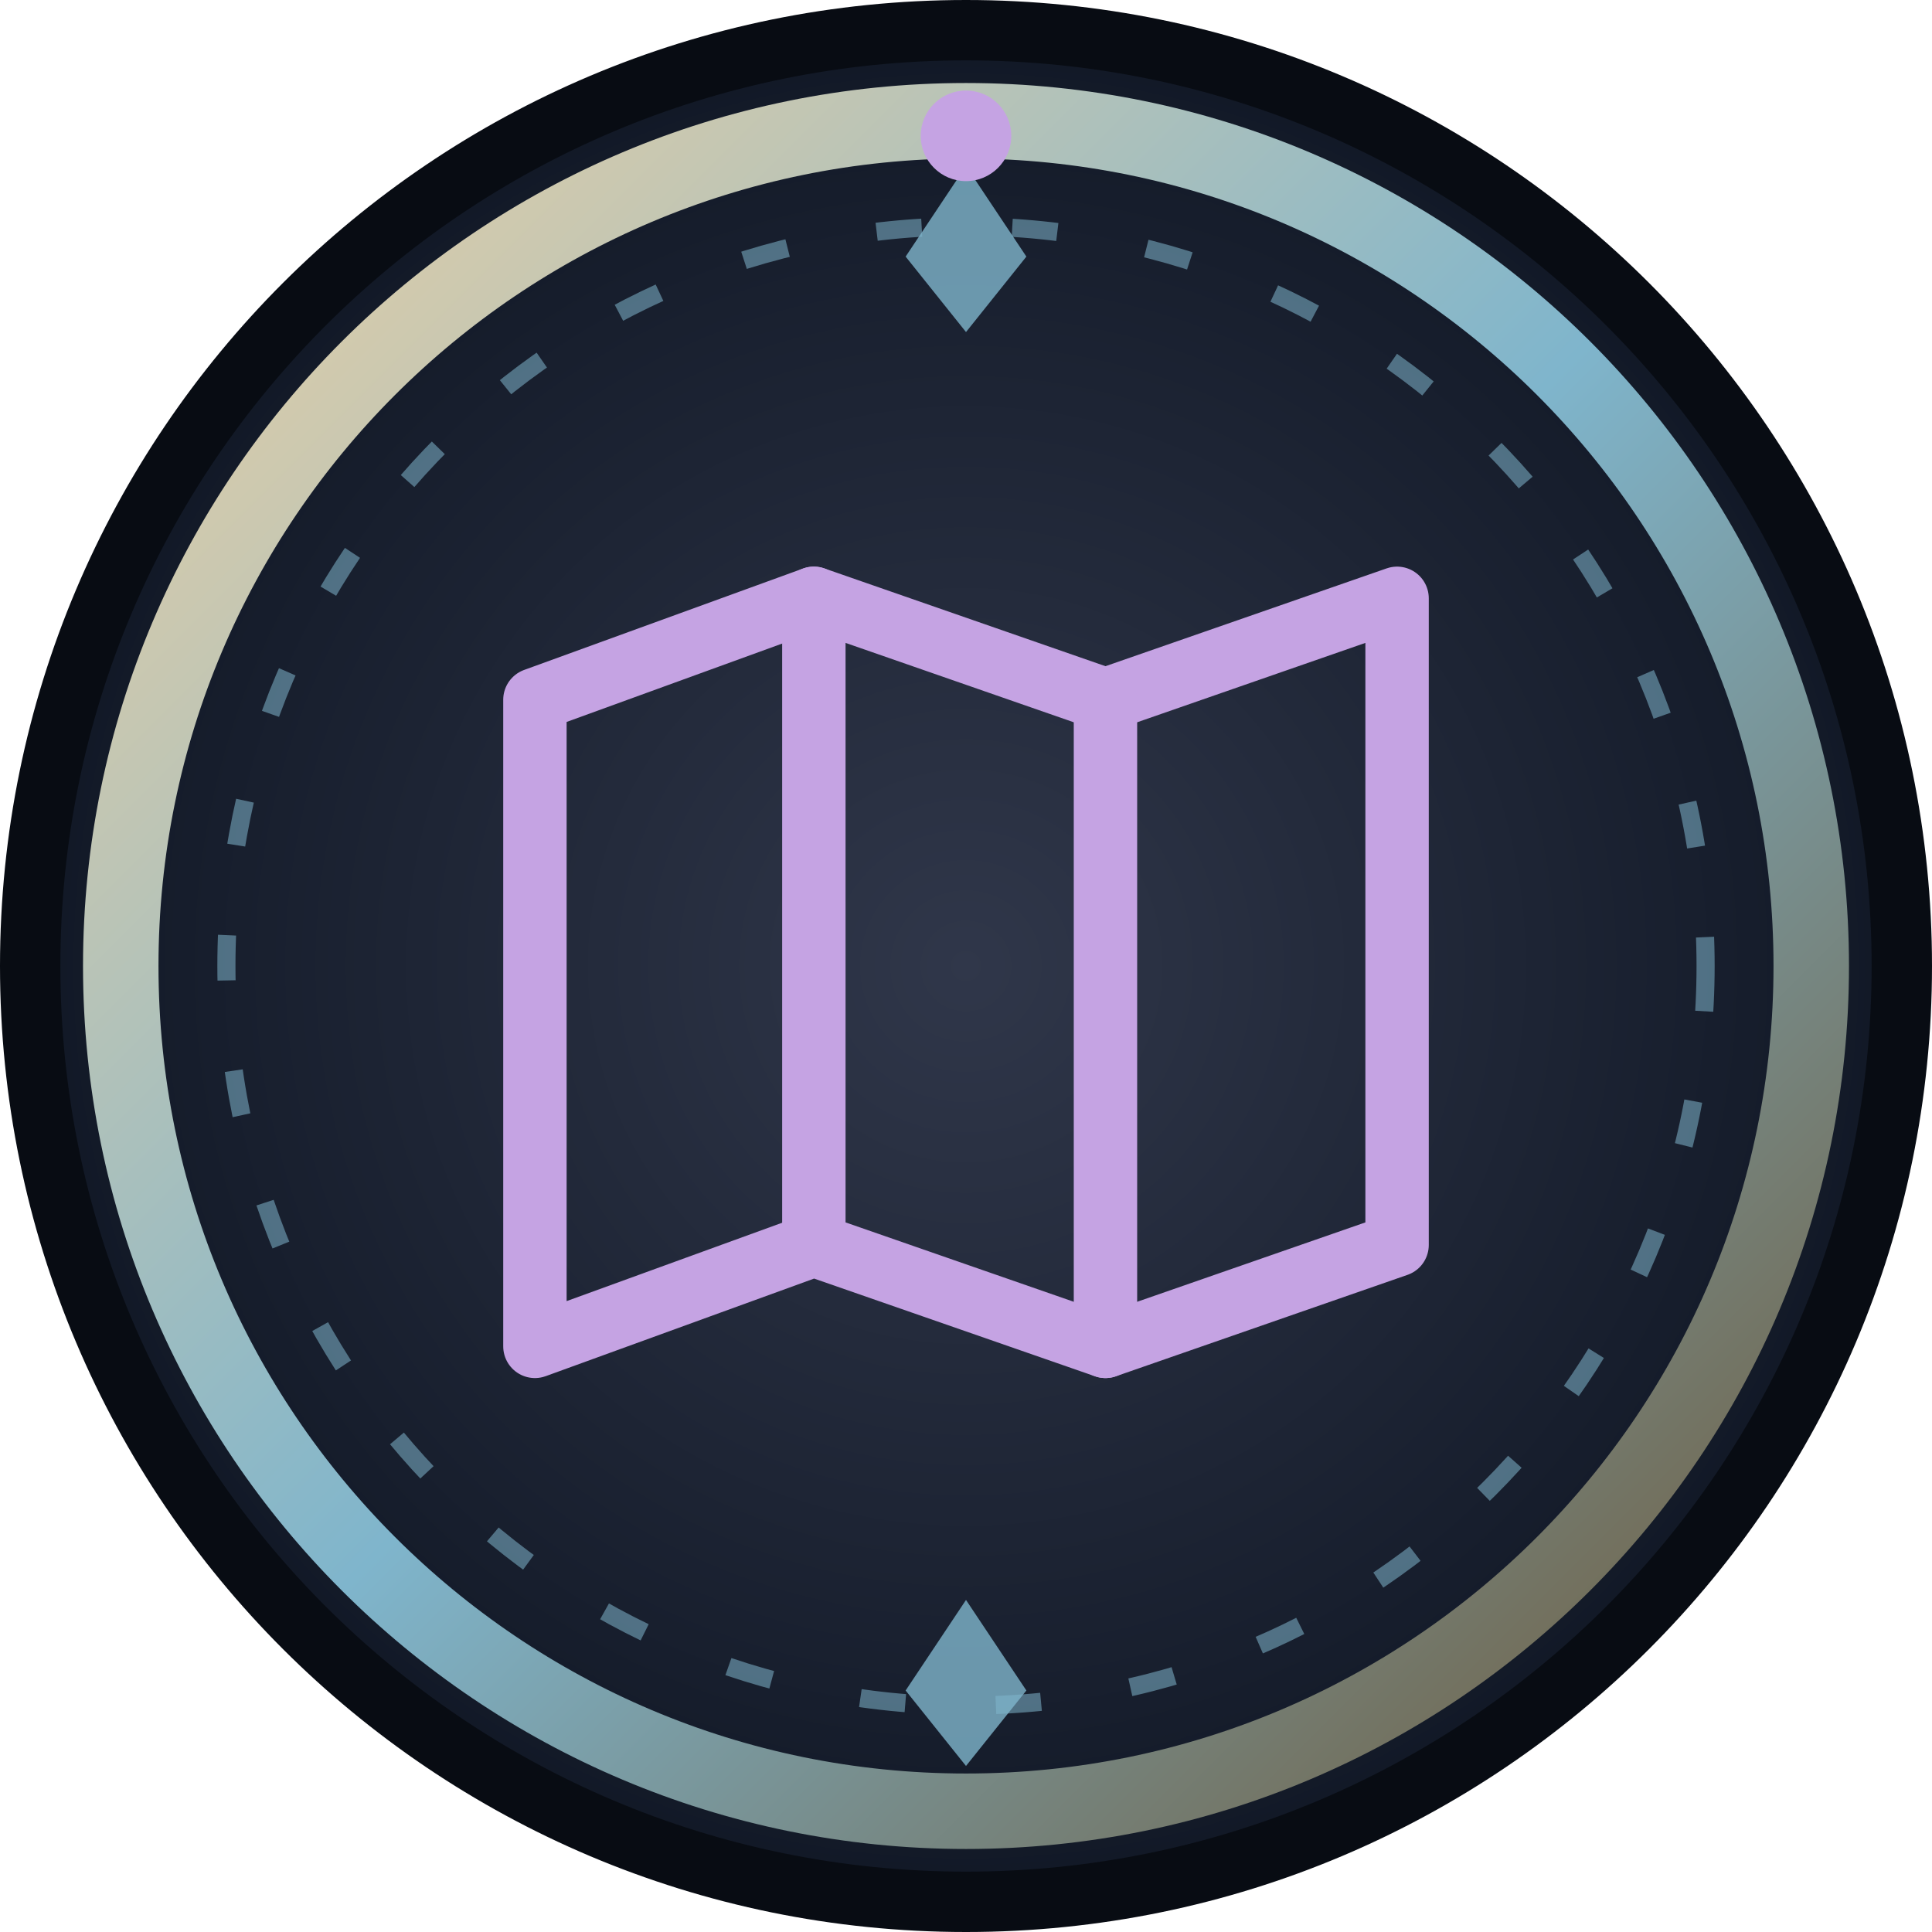
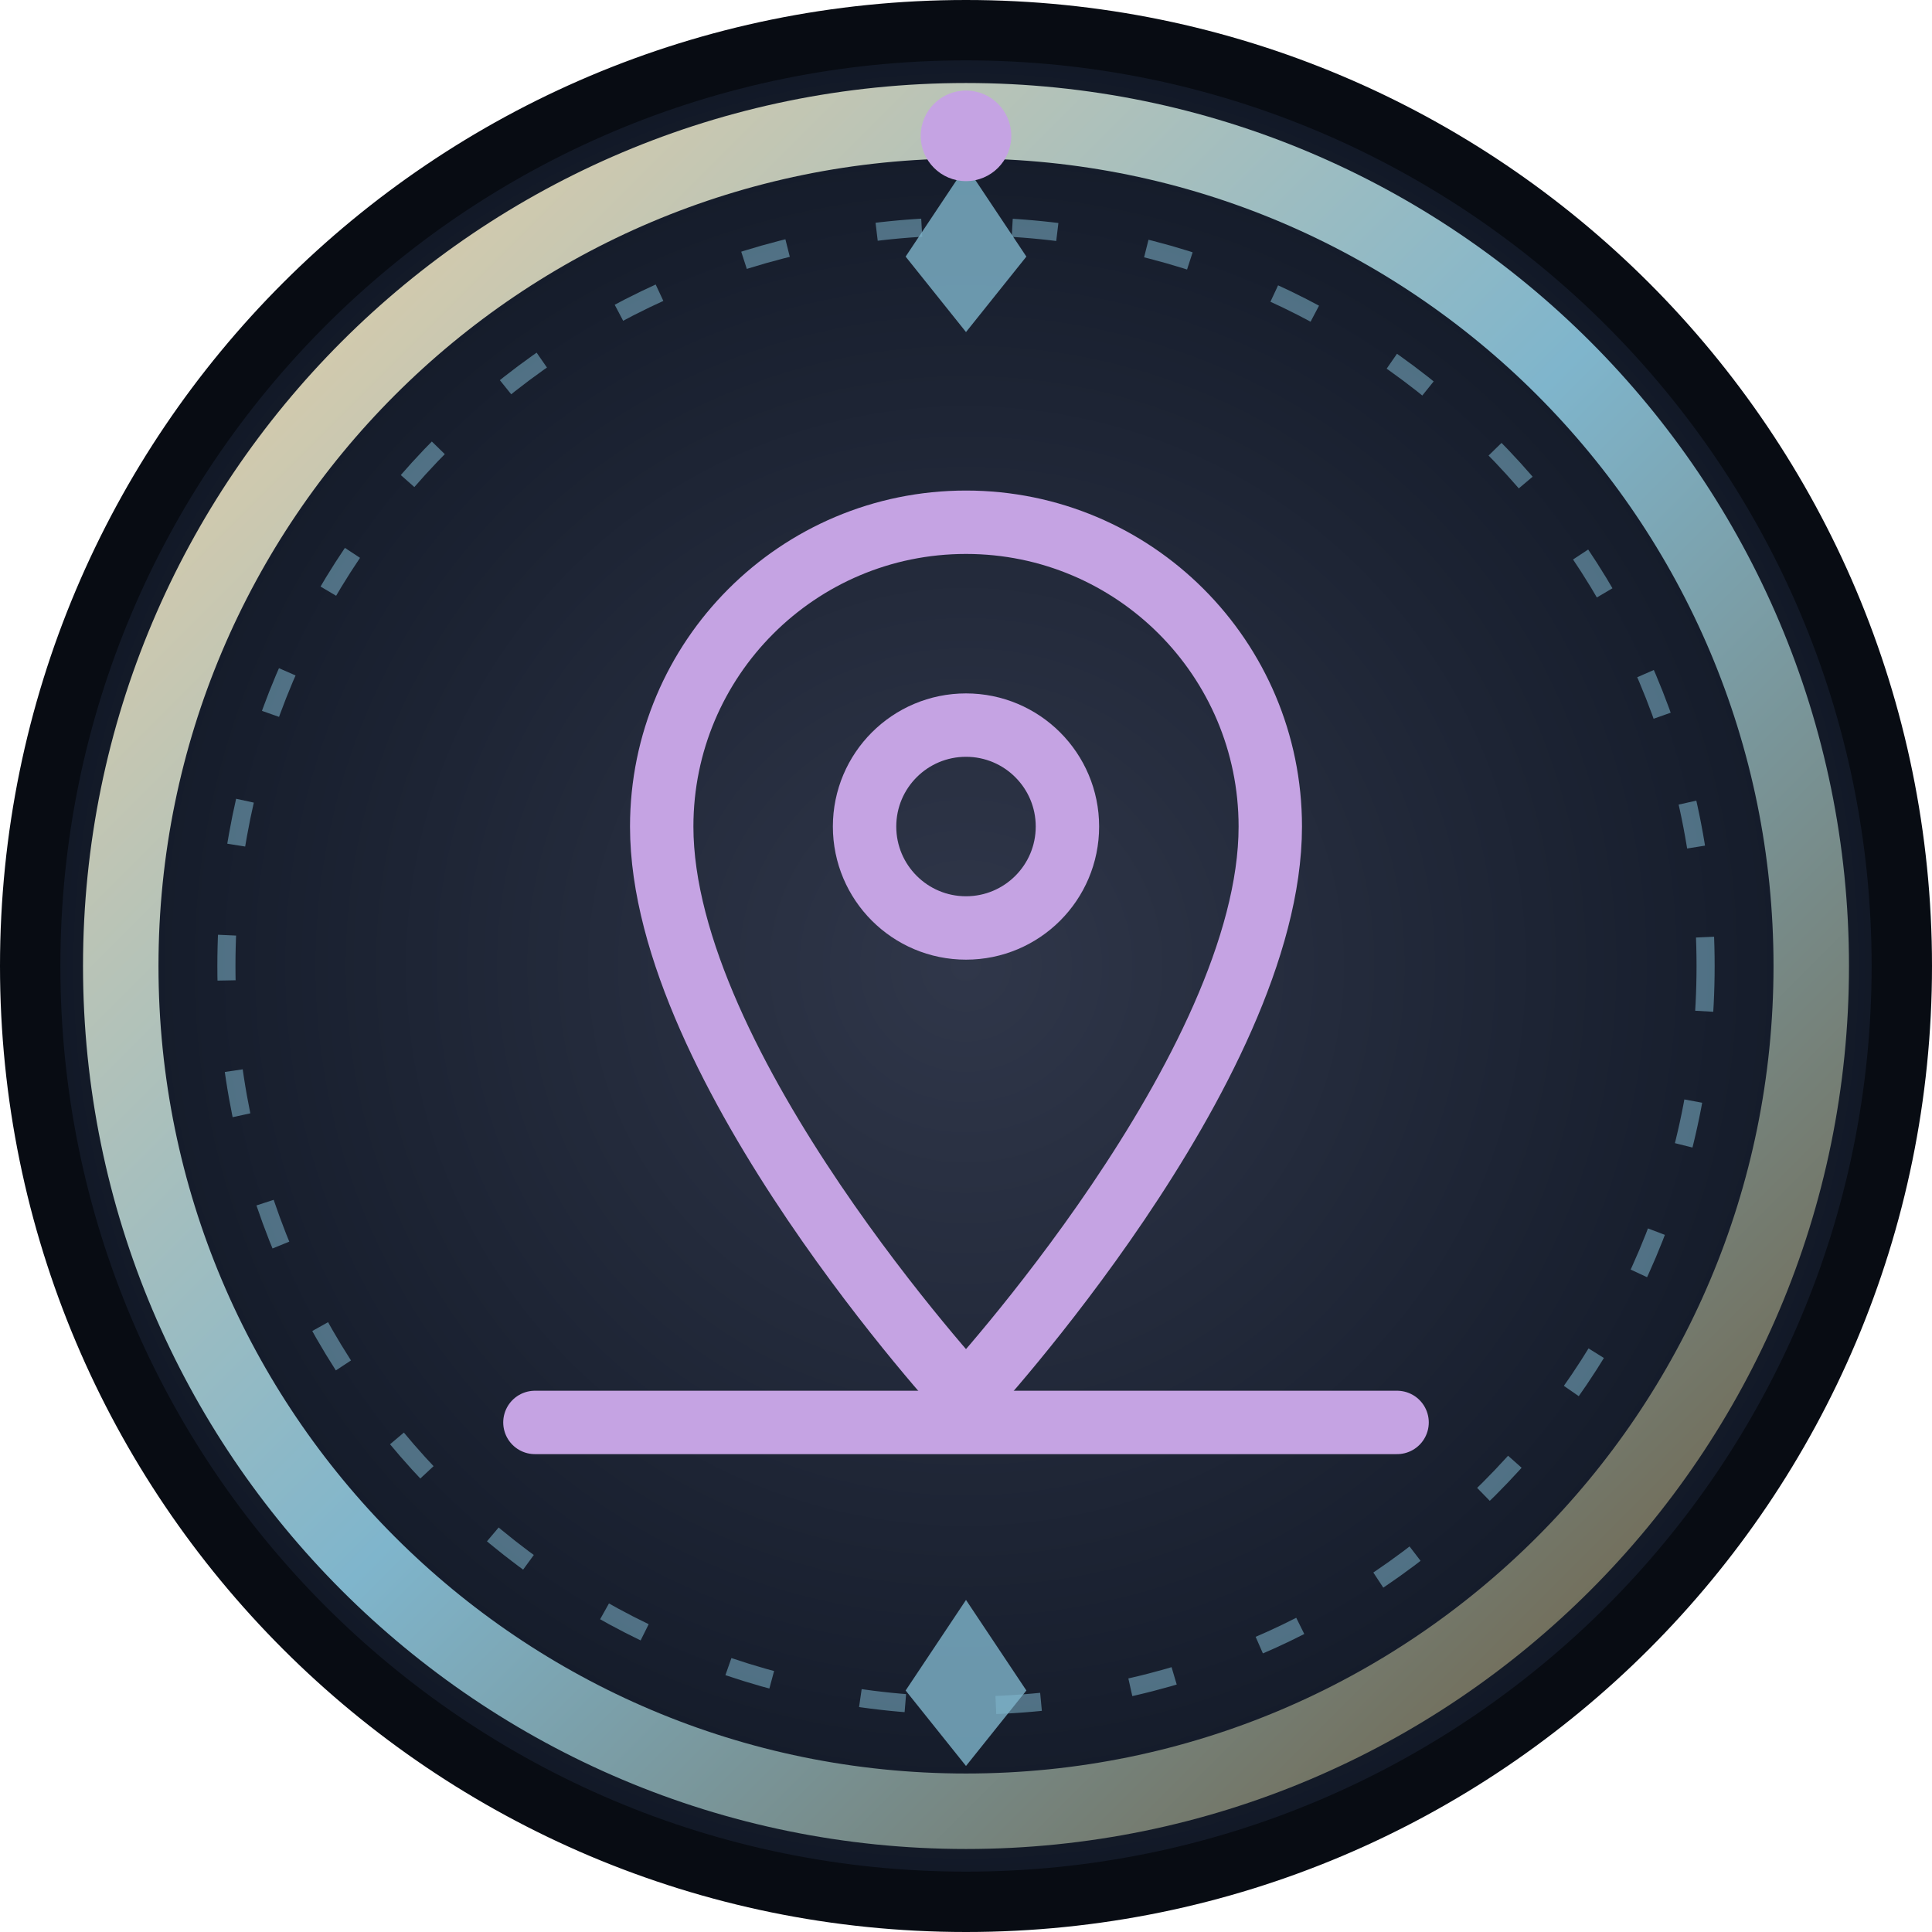
<svg xmlns="http://www.w3.org/2000/svg" viewBox="0 0 128 128" role="img" aria-label="不留空白的地图">
  <defs>
    <radialGradient id="bg">
      <stop stop-color="#30374a" />
      <stop offset="1" stop-color="#111826" />
    </radialGradient>
    <linearGradient id="rim" x1="0" y1="0" x2="1" y2="1">
      <stop stop-color="#eed1a3" />
      <stop offset=".5" stop-color="#7FB5CC" />
      <stop offset="1" stop-color="#6e5837" />
    </linearGradient>
  </defs>
  <circle cx="64" cy="64" r="62" fill="url(#bg)" stroke="#080c13" stroke-width="4" />
  <circle cx="64" cy="64" r="56" fill="none" stroke="url(#rim)" stroke-width="5" />
  <circle cx="64" cy="64" r="49" fill="none" stroke="#7FB5CC" stroke-width="1.2" opacity=".55" stroke-dasharray="3 6" />
  <path d="M64 11l4 6-4 5-4-5Z M64 106l4 6-4 5-4-5Z" fill="#7FB5CC" opacity=".8" />
  <circle cx="64" cy="9" r="3" fill="#C5A3E3" />
  <g transform="translate(64 64) scale(.84) translate(-64 -64)" fill="none" stroke="#C5A3E3" stroke-width="5" stroke-linejoin="round" stroke-linecap="round">
-     <path d="m30 43 22-8 23 8 23-8v51l-23 8-23-8-22 8Z" />
-     <path d="M52 35v51m23-43v51" />
+     <path d="M64 98S40 72 40 53a24 24 0 0 1 48 0c0 19-24 45-24 45Z" />
+     <circle cx="64" cy="53" r="8" />
+     <path d="M30 100h68" />
  </g>
</svg>
